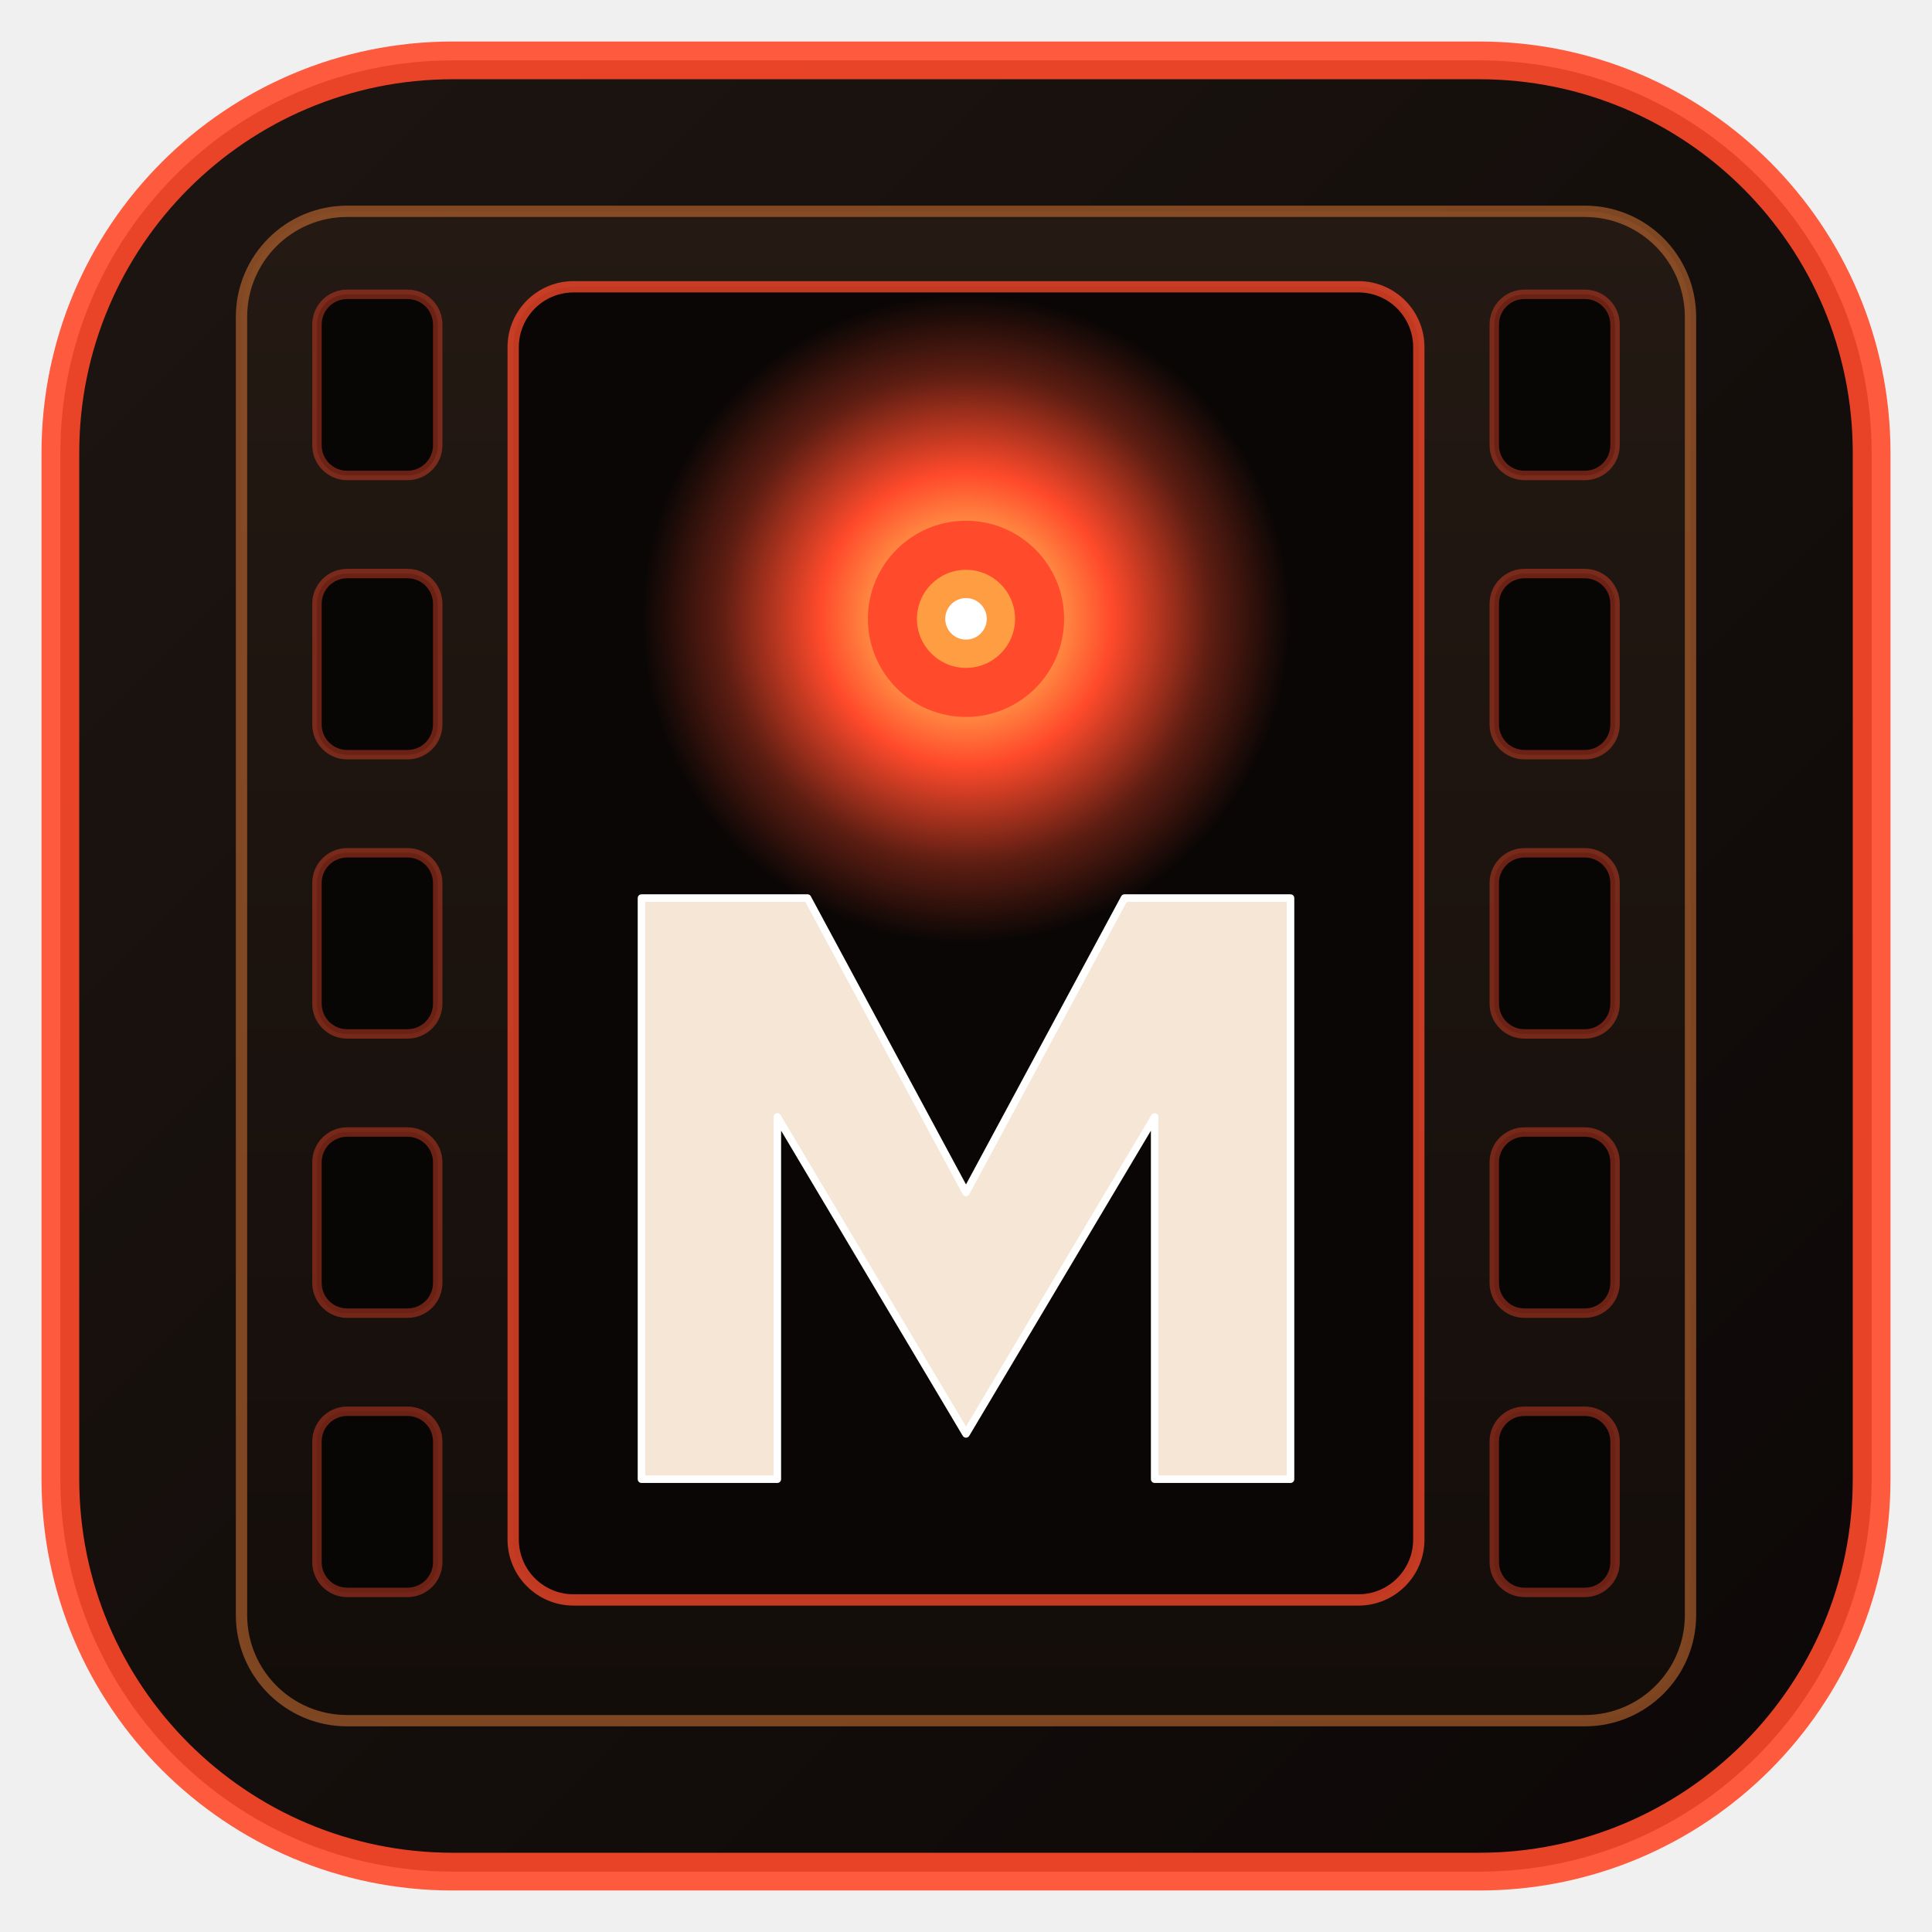
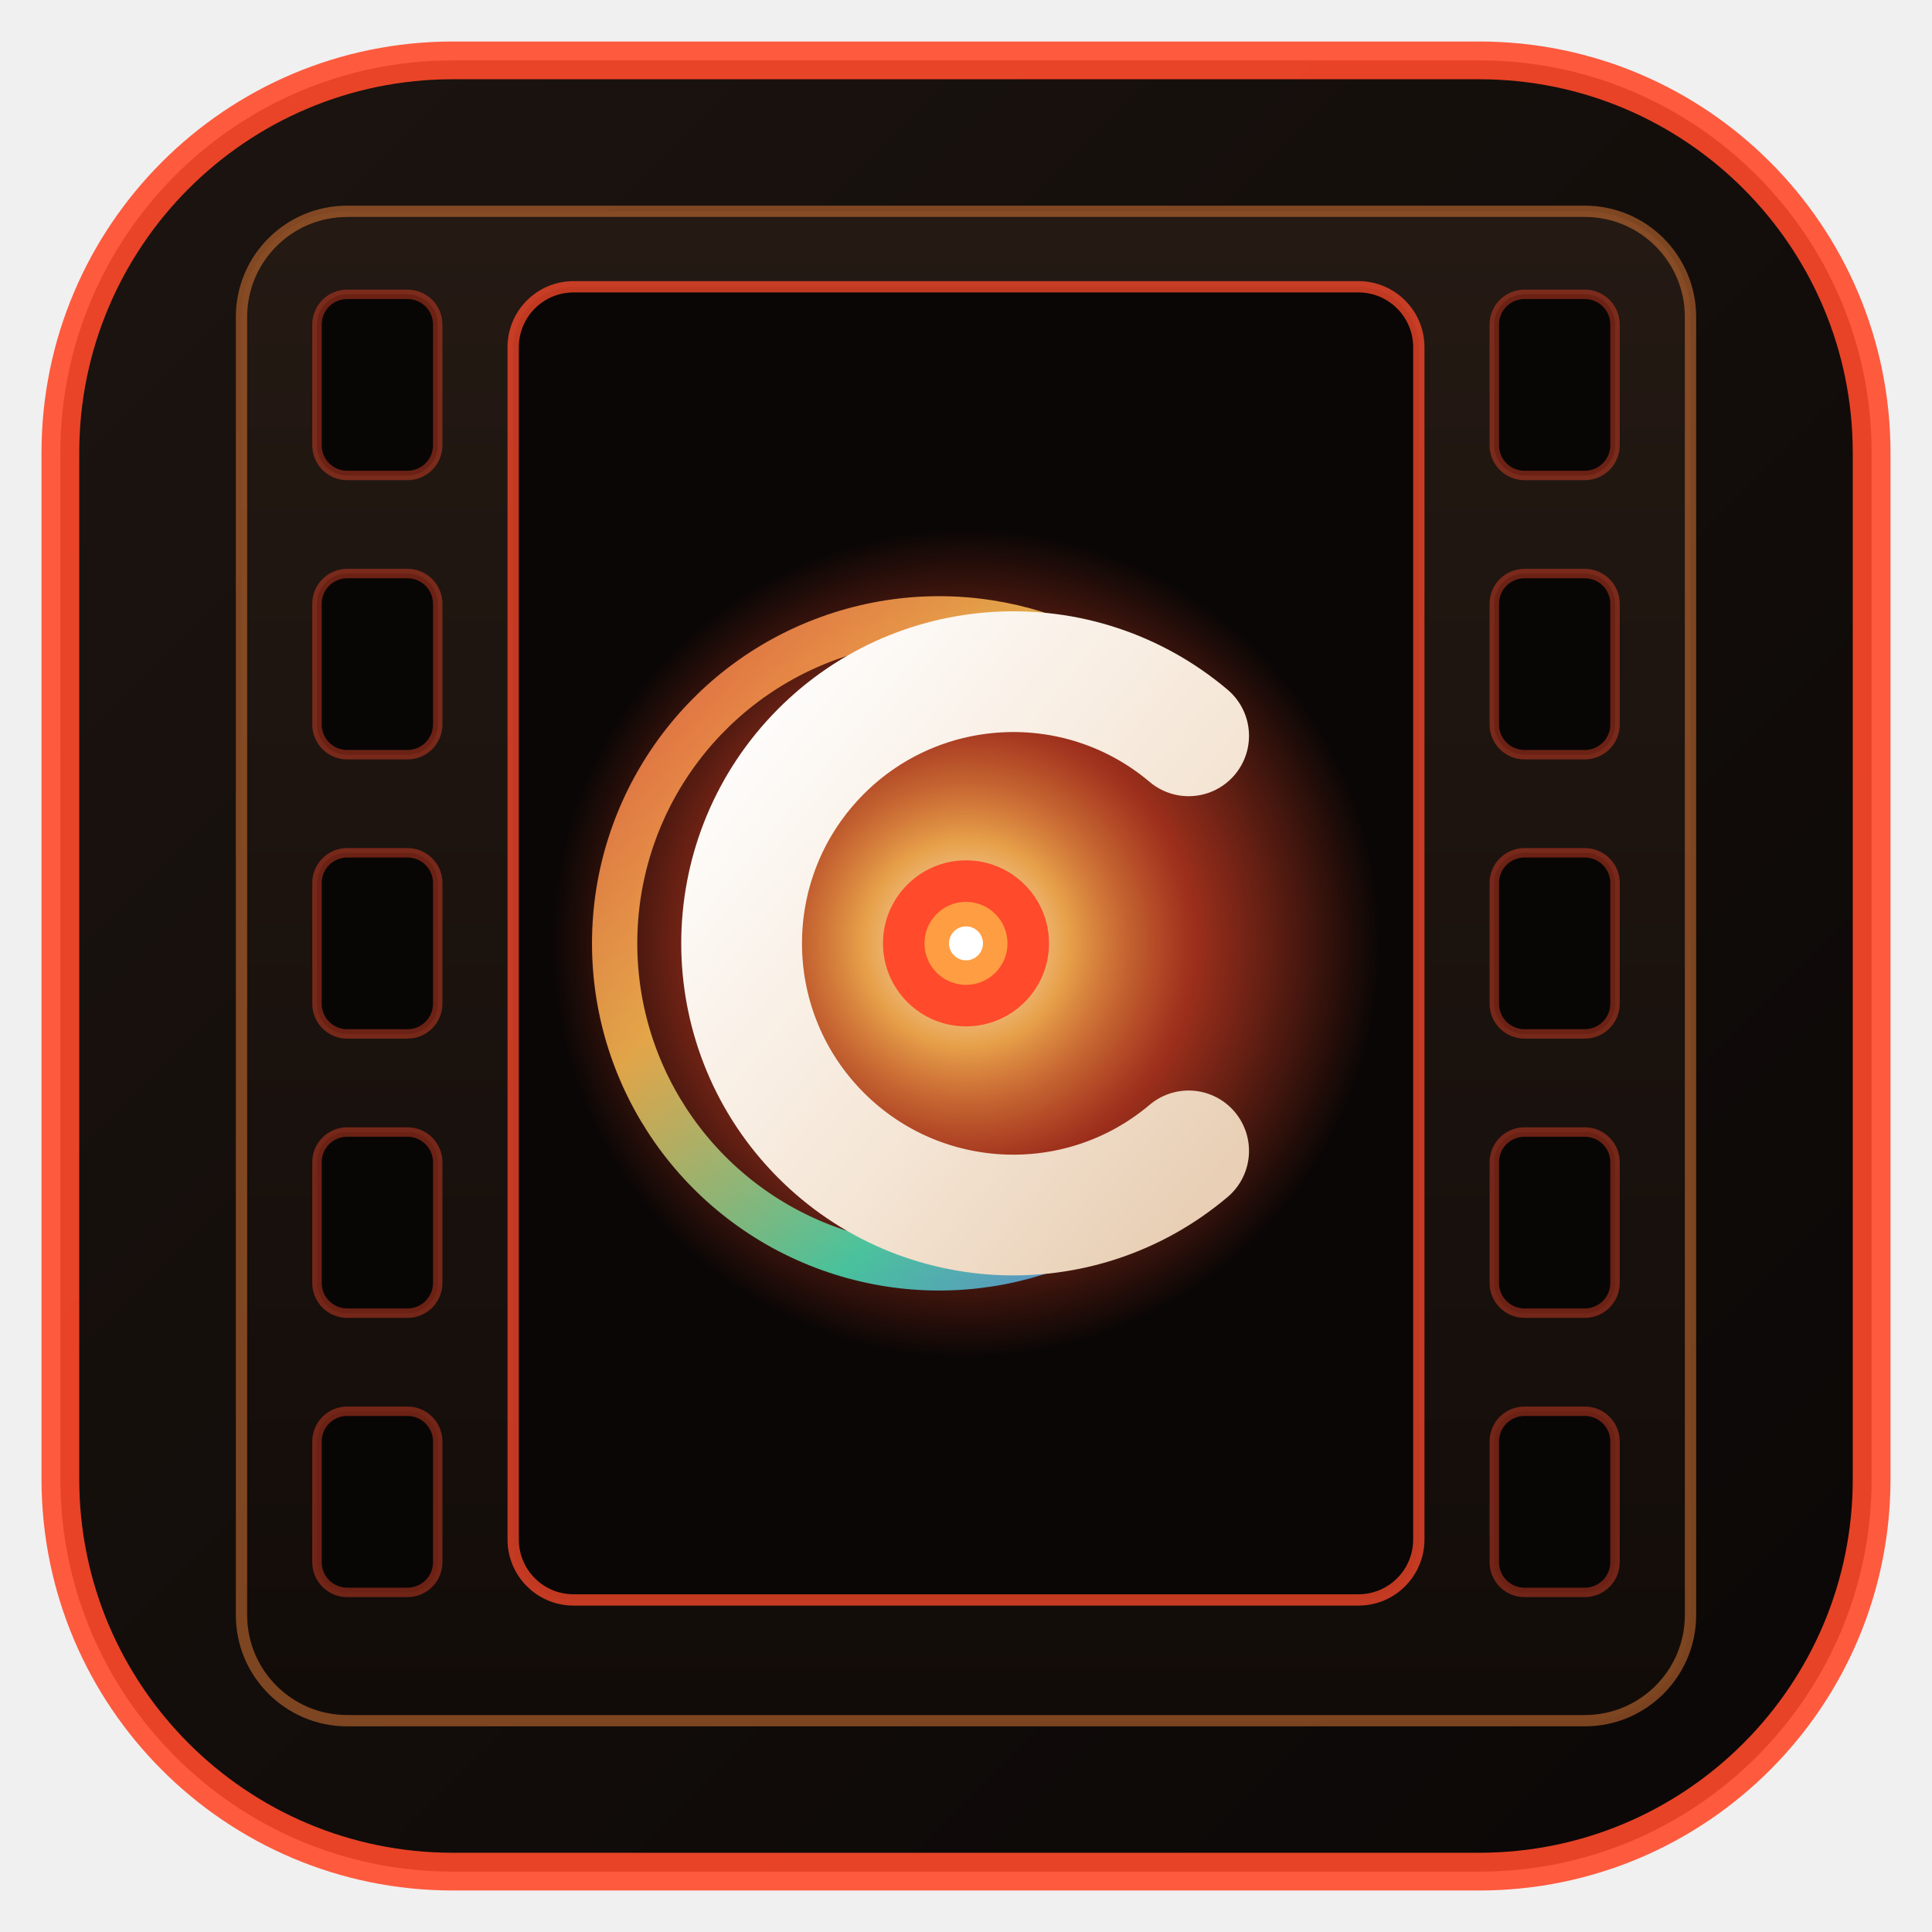
<svg xmlns="http://www.w3.org/2000/svg" viewBox="0 0 512 512" width="100%" height="100%">
  <defs>
    <radialGradient id="lampGlow" cx="50%" cy="50%" r="50%">
-       <stop offset="0%" stop-color="#fff5ea" />
-       <stop offset="20%" stop-color="#ffb050" />
-       <stop offset="45%" stop-color="#ff4a2b" />
-       <stop offset="75%" stop-color="#ff4a2b" stop-opacity="0.35" />
+       <stop offset="0%" stop-color="#fff8f0" />
+       <stop offset="25%" stop-color="#ffb050" stop-opacity="0.9" />
+       <stop offset="55%" stop-color="#ff4a2b" stop-opacity="0.6" />
+       <stop offset="85%" stop-color="#ff4a2b" stop-opacity="0.2" />
      <stop offset="100%" stop-color="#ff4a2b" stop-opacity="0" />
    </radialGradient>
    <linearGradient id="bgGrad" x1="0%" y1="0%" x2="100%" y2="100%">
-       <stop offset="0%" stop-color="#1d1511" />
-       <stop offset="100%" stop-color="#0c0807" />
+       <stop offset="0%" stop-color="#1c1410" />
+       <stop offset="100%" stop-color="#0a0706" />
    </linearGradient>
    <linearGradient id="filmGrad" x1="0%" y1="0%" x2="0%" y2="100%">
      <stop offset="0%" stop-color="#241913" />
-       <stop offset="100%" stop-color="#130d0a" />
+       <stop offset="100%" stop-color="#120c09" />
+     </linearGradient>
+     <linearGradient id="chromaGrad" x1="0%" y1="0%" x2="100%" y2="100%">
+       <stop offset="0%" stop-color="#ff6b4a" />
+       <stop offset="35%" stop-color="#ffbe53" />
+       <stop offset="70%" stop-color="#4ae0b5" />
+       <stop offset="100%" stop-color="#6e8eff" />
+     </linearGradient>
+     <linearGradient id="cLetterGrad" x1="0%" y1="0%" x2="100%" y2="100%">
+       <stop offset="0%" stop-color="#ffffff" />
+       <stop offset="60%" stop-color="#f5e6d6" />
+       <stop offset="100%" stop-color="#e8cfb5" />
    </linearGradient>
  </defs>
  <rect x="16" y="16" width="480" height="480" rx="104" fill="url(#bgGrad)" stroke="#ff4a2b" stroke-width="10" stroke-opacity="0.9" />
  <rect x="64" y="56" width="384" height="400" rx="28" fill="url(#filmGrad)" stroke="#ff8a3d" stroke-width="3" stroke-opacity="0.45" />
  <rect x="84" y="78" width="32" height="48" rx="8" fill="#080605" stroke="#ff4a2b" stroke-width="2.5" stroke-opacity="0.4" />
  <rect x="84" y="152" width="32" height="48" rx="8" fill="#080605" stroke="#ff4a2b" stroke-width="2.5" stroke-opacity="0.4" />
  <rect x="84" y="226" width="32" height="48" rx="8" fill="#080605" stroke="#ff4a2b" stroke-width="2.5" stroke-opacity="0.4" />
  <rect x="84" y="300" width="32" height="48" rx="8" fill="#080605" stroke="#ff4a2b" stroke-width="2.5" stroke-opacity="0.4" />
  <rect x="84" y="374" width="32" height="48" rx="8" fill="#080605" stroke="#ff4a2b" stroke-width="2.5" stroke-opacity="0.4" />
  <rect x="396" y="78" width="32" height="48" rx="8" fill="#080605" stroke="#ff4a2b" stroke-width="2.5" stroke-opacity="0.4" />
  <rect x="396" y="152" width="32" height="48" rx="8" fill="#080605" stroke="#ff4a2b" stroke-width="2.5" stroke-opacity="0.4" />
  <rect x="396" y="226" width="32" height="48" rx="8" fill="#080605" stroke="#ff4a2b" stroke-width="2.5" stroke-opacity="0.4" />
  <rect x="396" y="300" width="32" height="48" rx="8" fill="#080605" stroke="#ff4a2b" stroke-width="2.5" stroke-opacity="0.4" />
  <rect x="396" y="374" width="32" height="48" rx="8" fill="#080605" stroke="#ff4a2b" stroke-width="2.5" stroke-opacity="0.4" />
  <rect x="136" y="76" width="240" height="348" rx="16" fill="#090605" stroke="#ff4a2b" stroke-width="3" stroke-opacity="0.75" />
-   <circle cx="256" cy="164" r="86" fill="url(#lampGlow)" />
-   <circle cx="256" cy="164" r="26" fill="#ff4a2b" />
-   <circle cx="256" cy="164" r="13" fill="#ff9d42" />
-   <circle cx="256" cy="164" r="5.5" fill="#ffffff" />
-   <polygon points="170,392 170,238 214,238 256,316 298,238 342,238 342,392 306,392 306,296 256,380 206,296 206,392" fill="#f5e6d6" stroke="#ffffff" stroke-width="2" stroke-linejoin="round" />
+   <circle cx="256" cy="250" r="110" fill="url(#lampGlow)" />
+   <path d="M 315 195 A 86 86 0 1 0 315 305" fill="none" stroke="url(#chromaGrad)" stroke-width="12" stroke-linecap="round" stroke-opacity="0.85" />
+   <path d="M 315 195 A 72 72 0 1 0 315 305" fill="none" stroke="url(#cLetterGrad)" stroke-width="32" stroke-linecap="round" stroke-linejoin="round" />
+   <circle cx="256" cy="250" r="22" fill="#ff4a2b" />
+   <circle cx="256" cy="250" r="11" fill="#ff9d42" />
+   <circle cx="256" cy="250" r="4.5" fill="#ffffff" />
</svg>
